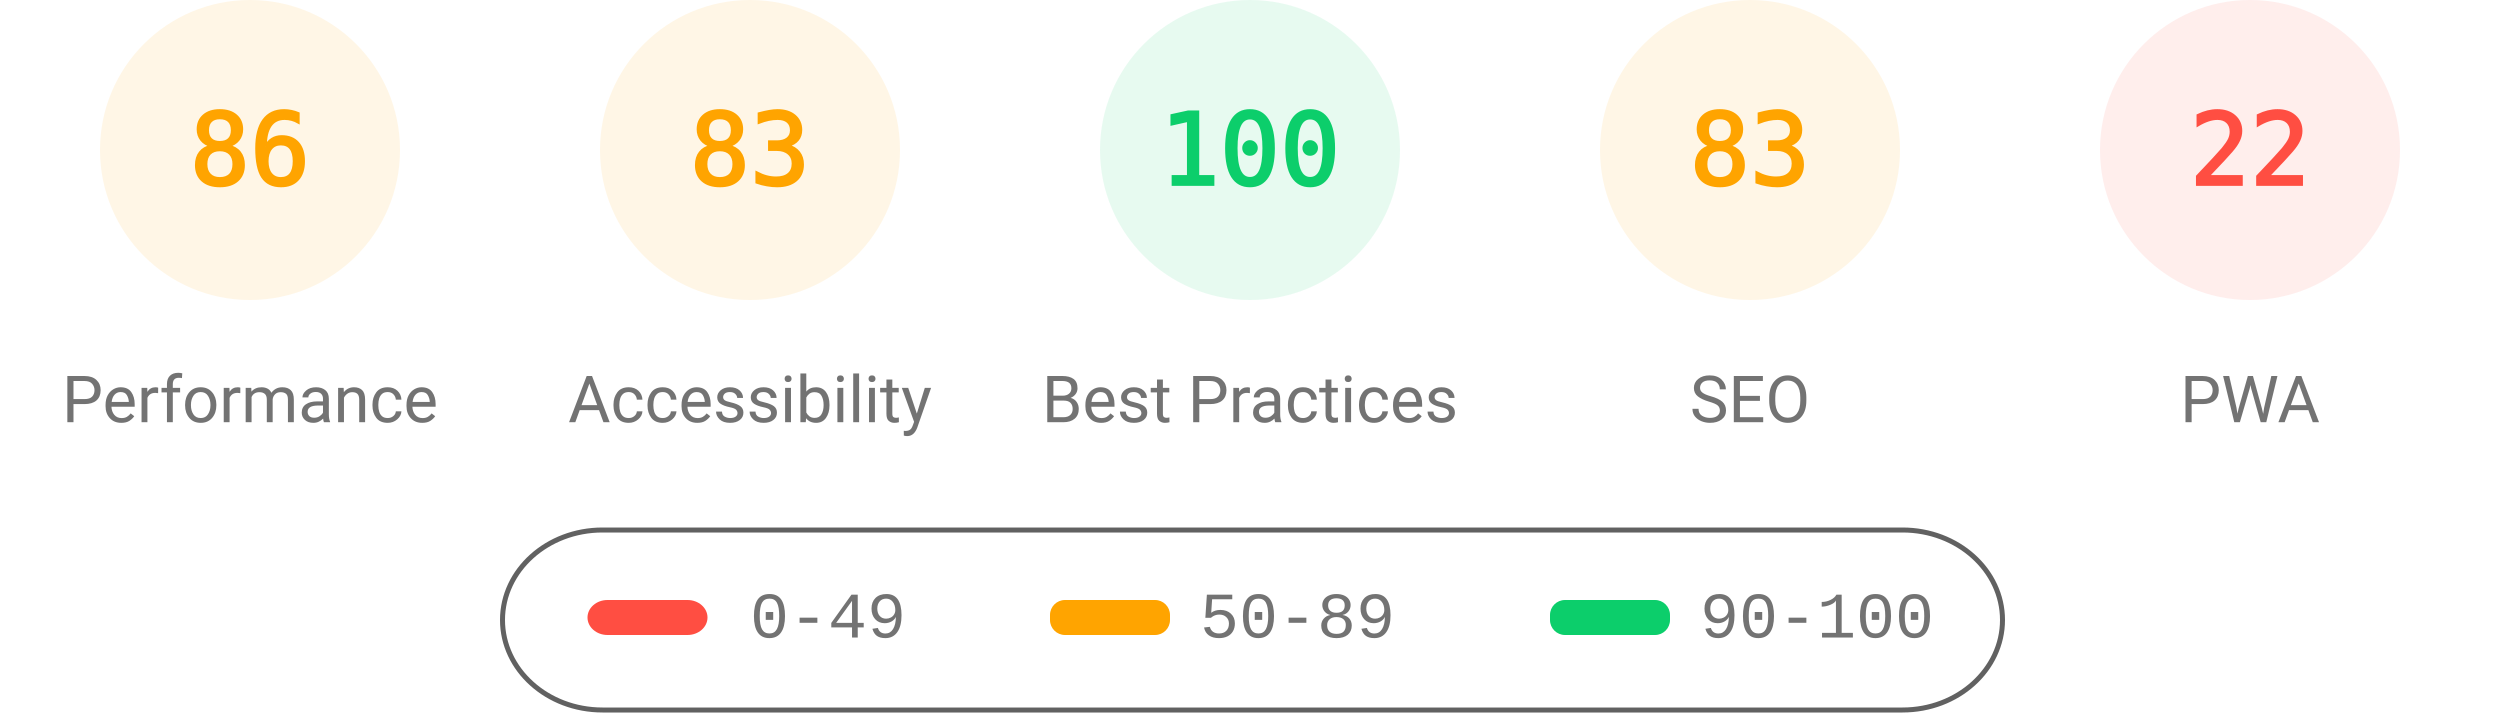
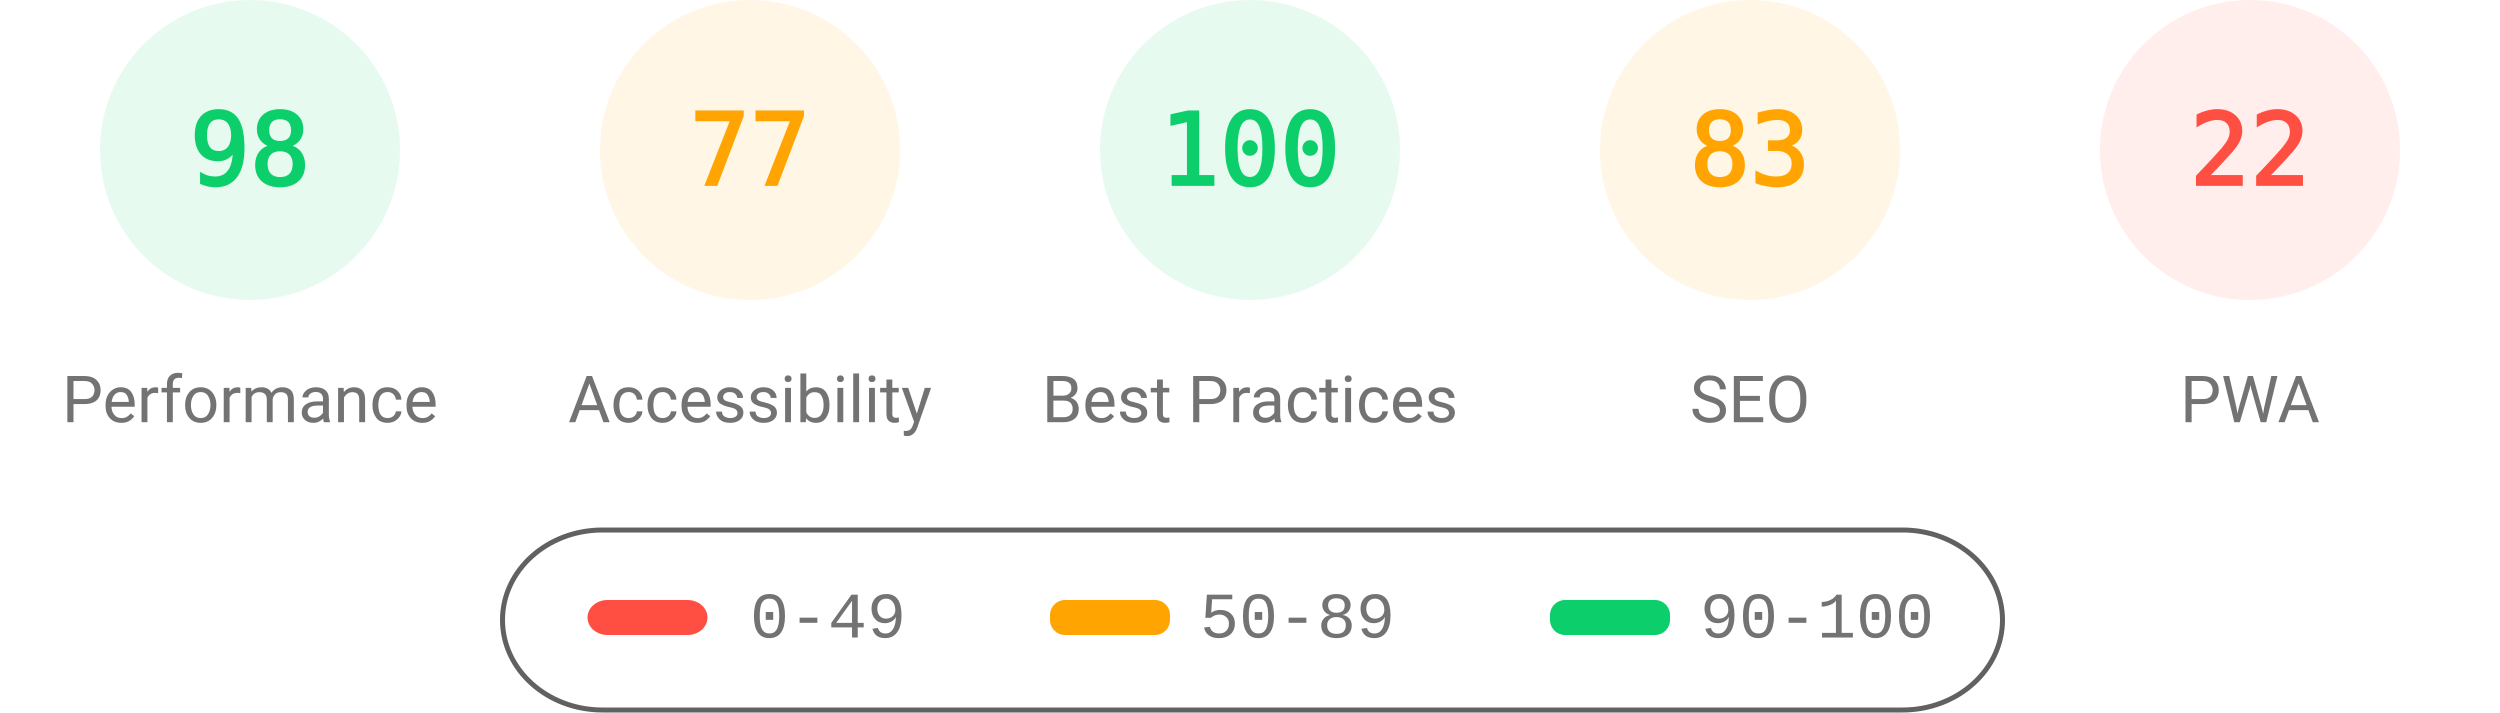
<svg xmlns="http://www.w3.org/2000/svg" class="theme" fill="none" width="1000" height="285">
  <style>
			.gauge-base {
				opacity: 0.1
			}
			.gauge-arc {
				fill: none;
				animation-delay: 250ms;
				stroke-linecap: round;
				transform: rotate(-90deg);
				transform-origin: 100px 60px;
				animation: load-gauge 1s ease forwards
			}
			.guage-text {
				font-size: 40px;
				font-family: monospace;
				text-align: center
			}
			.guage-red {
				color: #ff4e42;
				fill: #ff4e42;
				stroke: #ff4e42
			}
			.guage-orange {
				color: #ffa400;
				fill: #ffa400;
				stroke: #ffa400
			}
			.guage-green {
				color: #0cce6b;
				fill: #0cce6b;
				stroke: #0cce6b
			}
			.theme .guage-undefined {
				color: #5c5c5c;
				fill: #5c5c5c;
				stroke: #5c5c5c
			}
			.guage-title {
				stroke: none;
				font-size: 26px;
				line-height: 26px;
				font-family: Roboto, Halvetica, Arial, sans-serif
			}
			.metric.guage-title {
				font-family: 'Courier New', Courier, monospace
			}
			.theme .guage-title {
				color: #737373;
				fill: #737373
			}
			@keyframes load-gauge {
				from {
					stroke-dasharray: 0 352.858
				}
			}
			.theme
				stroke: #616161
			}
		</style>
-   <svg class="guage-div guage-perf guage-orange" viewBox="0 0 200 200" width="200" height="200" x="0" y="0">
+   <svg class="guage-div guage-perf guage-green" viewBox="0 0 200 200" width="200" height="200" x="0" y="0">
    <circle class="gauge-base" r="56" cx="100" cy="60" stroke-width="8" />
-     <circle class="gauge-arc guage-arc-1" r="56" cx="100" cy="60" stroke-width="8" style="stroke-dasharray: 302.598, 351.858;" />
-     <text class="guage-text" x="100px" y="60px" alignment-baseline="central" dominant-baseline="central" text-anchor="middle">86</text>
+     <circle class="gauge-arc guage-arc-1" r="56" cx="100" cy="60" stroke-width="8" style="stroke-dasharray: 344.821, 351.858;" />
+     <text class="guage-text" x="100px" y="60px" alignment-baseline="central" dominant-baseline="central" text-anchor="middle">98</text>
    <text class="guage-title" x="100px" y="160px" alignment-baseline="central" dominant-baseline="central" text-anchor="middle">Performance</text>
  </svg>
  <svg class="guage-div guage-acc guage-orange" viewBox="0 0 200 200" width="200" height="200" x="200" y="0">
    <circle class="gauge-base" r="56" cx="100" cy="60" stroke-width="8" />
-     <circle class="gauge-arc guage-arc-2" r="56" cx="100" cy="60" stroke-width="8" style="stroke-dasharray: 292.042, 351.858;" />
-     <text class="guage-text" x="100px" y="60px" alignment-baseline="central" dominant-baseline="central" text-anchor="middle">83</text>
+     <circle class="gauge-arc guage-arc-2" r="56" cx="100" cy="60" stroke-width="8" style="stroke-dasharray: 270.931, 351.858;" />
+     <text class="guage-text" x="100px" y="60px" alignment-baseline="central" dominant-baseline="central" text-anchor="middle">77</text>
    <text class="guage-title" x="100px" y="160px" alignment-baseline="central" dominant-baseline="central" text-anchor="middle">Accessibility</text>
  </svg>
  <svg class="guage-div guage-best guage-green" viewBox="0 0 200 200" width="200" height="200" x="400" y="0">
    <circle class="gauge-base" r="56" cx="100" cy="60" stroke-width="8" />
    <circle class="gauge-arc guage-arc-3" r="56" cx="100" cy="60" stroke-width="8" style="stroke-dasharray: 351.858, 351.858;" />
    <text class="guage-text" x="100px" y="60px" alignment-baseline="central" dominant-baseline="central" text-anchor="middle">100</text>
    <text class="guage-title" x="100px" y="160px" alignment-baseline="central" dominant-baseline="central" text-anchor="middle">Best Practices</text>
  </svg>
  <svg class="guage-div guage-seo guage-orange" viewBox="0 0 200 200" width="200" height="200" x="600" y="0">
    <circle class="gauge-base" r="56" cx="100" cy="60" stroke-width="8" />
    <circle class="gauge-arc guage-arc-4" r="56" cx="100" cy="60" stroke-width="8" style="stroke-dasharray: 292.042, 351.858;" />
    <text class="guage-text" x="100px" y="60px" alignment-baseline="central" dominant-baseline="central" text-anchor="middle">83</text>
    <text class="guage-title" x="100px" y="160px" alignment-baseline="central" dominant-baseline="central" text-anchor="middle">SEO</text>
  </svg>
  <svg class="guage-div guage-pwa guage-red" viewBox="0 0 200 200" width="200" height="200" x="800" y="0">
    <circle class="gauge-base" r="56" cx="100" cy="60" stroke-width="8" />
    <circle class="gauge-arc guage-arc-4" r="56" cx="100" cy="60" stroke-width="8" style="stroke-dasharray: 77.409, 351.858;" />
    <text class="guage-text" x="100px" y="60px" alignment-baseline="central" dominant-baseline="central" text-anchor="middle">22</text>
    <text class="guage-title" x="100px" y="160px" alignment-baseline="central" dominant-baseline="central" text-anchor="middle">PWA</text>
  </svg>
  <svg width="604" height="76" x="200" y="210">
    <g>
      <rect fill="none" id="canvas_background" height="80" width="604" y="-1" x="-1" />
      <g display="none" overflow="visible" y="0" x="0" height="100%" width="100%" id="canvasGrid">
        <rect fill="url(#gridpattern)" stroke-width="0" y="0" x="0" height="100%" width="100%" />
      </g>
    </g>
    <g>
      <rect fill-opacity="0" stroke="#616161" stroke-width="2" rx="40" id="svg_2" height="72" width="600" y="2" x="1" fill="#000000" />
      <rect stroke="#000" rx="8" id="svg_3" height="14" width="48" y="30" x="35" stroke-opacity="null" stroke-width="0" fill="#ff4e42" />
      <rect stroke="#000" rx="6" id="svg_4" height="14" width="48" y="30" x="220" stroke-opacity="null" stroke-width="0" fill="#ffa400" />
      <rect stroke="#000" rx="6" id="svg_5" height="14" width="48" y="30" x="420" stroke-opacity="null" stroke-width="0" fill="#0cce6b" />
      <text xml:space="preserve" text-anchor="start" font-family="'Courier New', Courier, monospace" font-size="26" id="svg_6" y="45" x="100" stroke-opacity="null" stroke-width="0" stroke="#000" fill="#737373">0-49</text>
      <text xml:space="preserve" text-anchor="start" font-family="'Courier New', Courier, monospace" font-size="26" id="svg_7" y="45" x="280" stroke-opacity="null" stroke-width="0" stroke="#000" fill="#737373">50-89</text>
      <text xml:space="preserve" text-anchor="start" font-family="'Courier New', Courier, monospace" font-size="26" id="svg_8" y="45" x="480" stroke-opacity="null" stroke-width="0" stroke="#000" fill="#737373">90-100</text>
    </g>
  </svg>
</svg>
